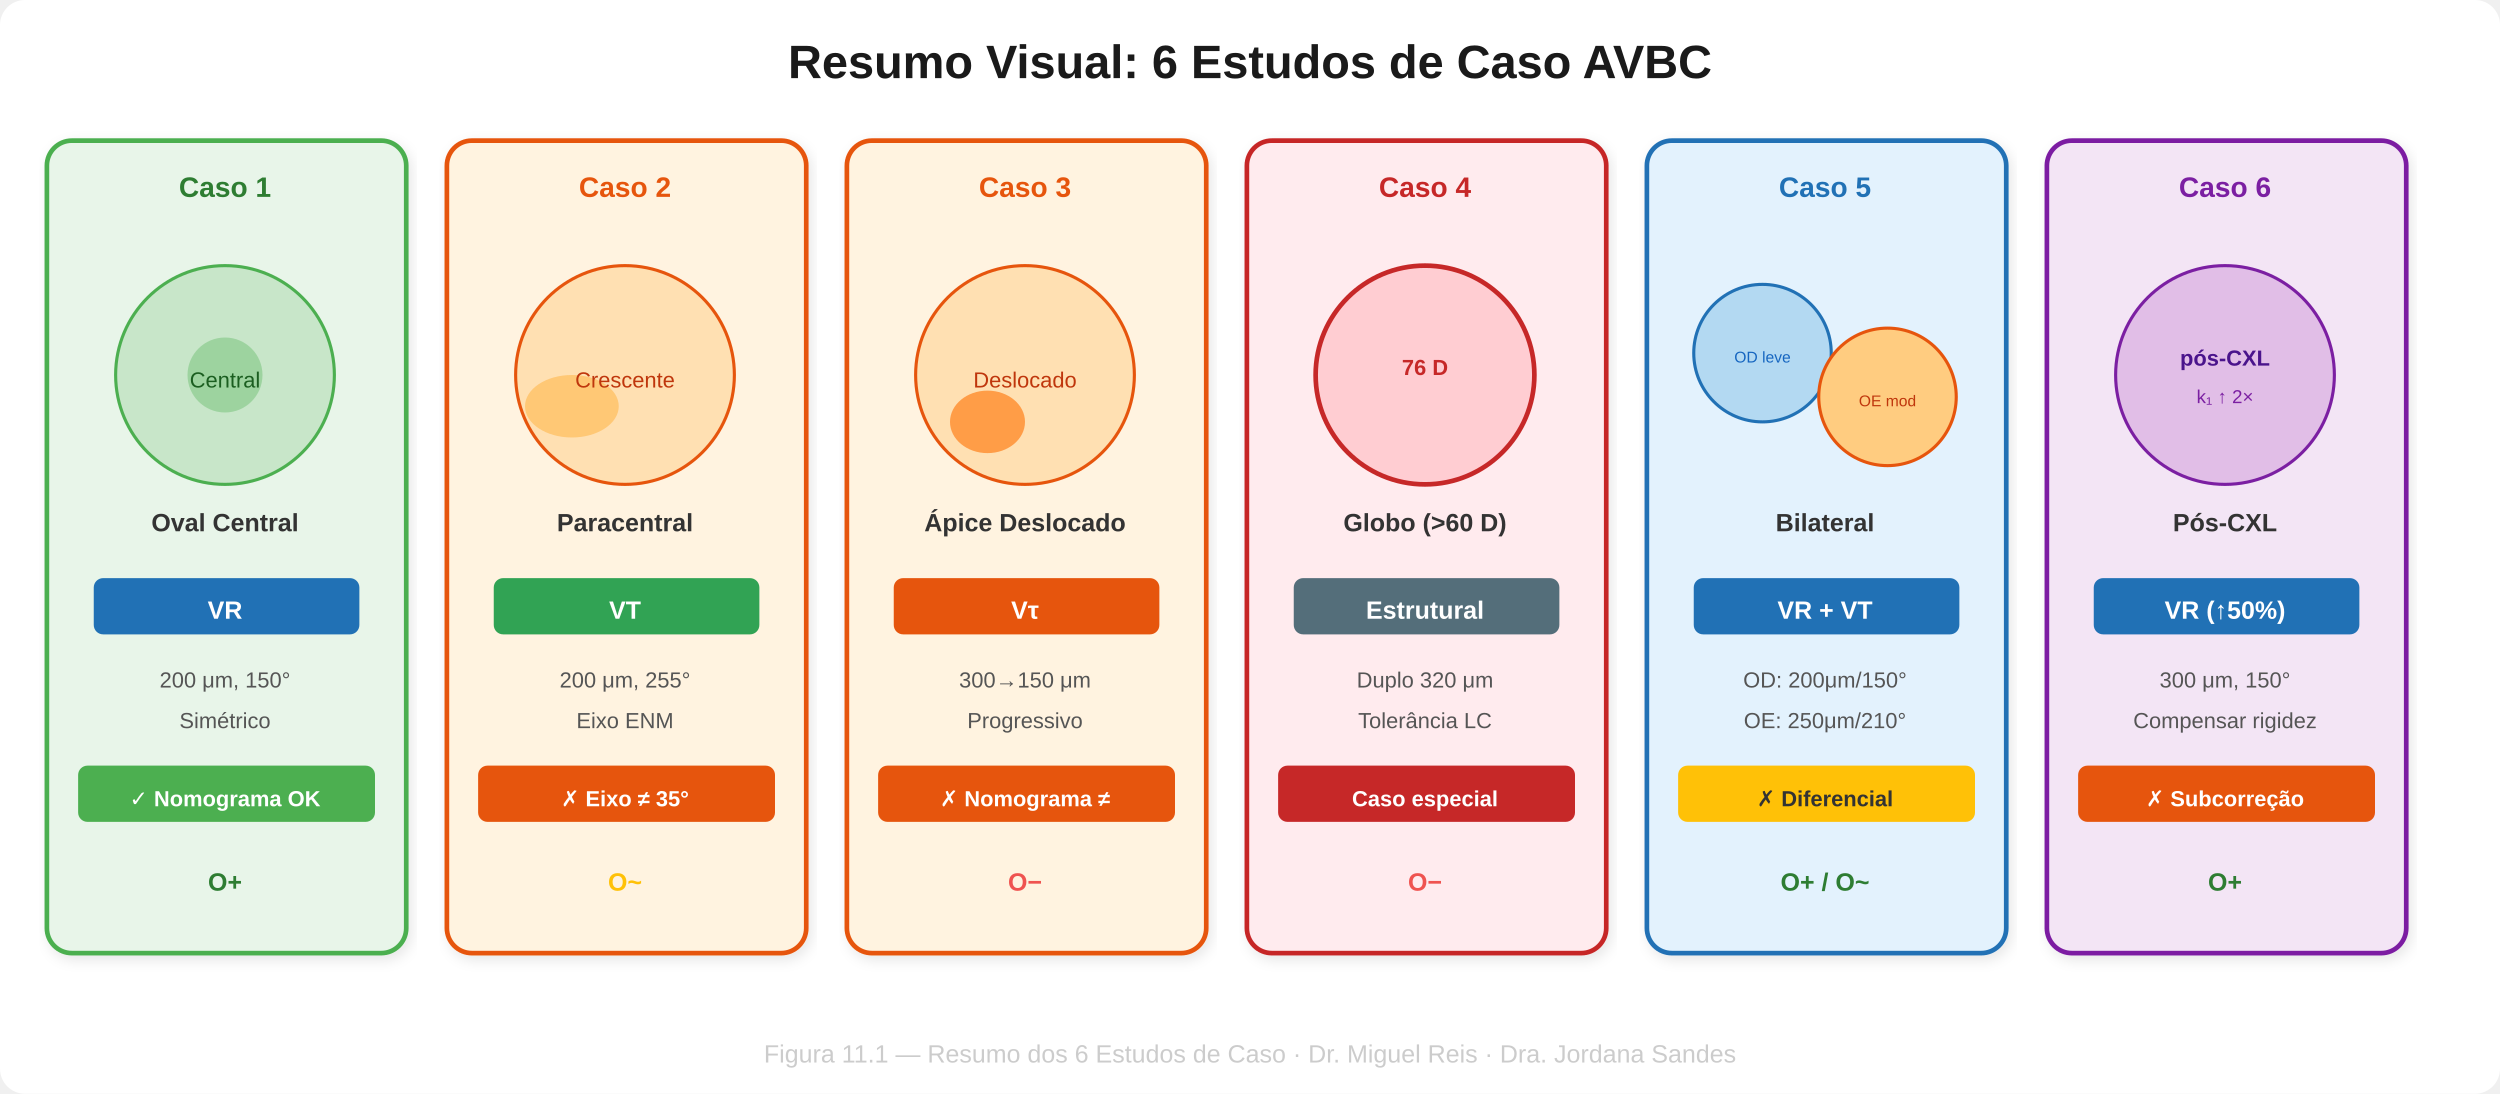
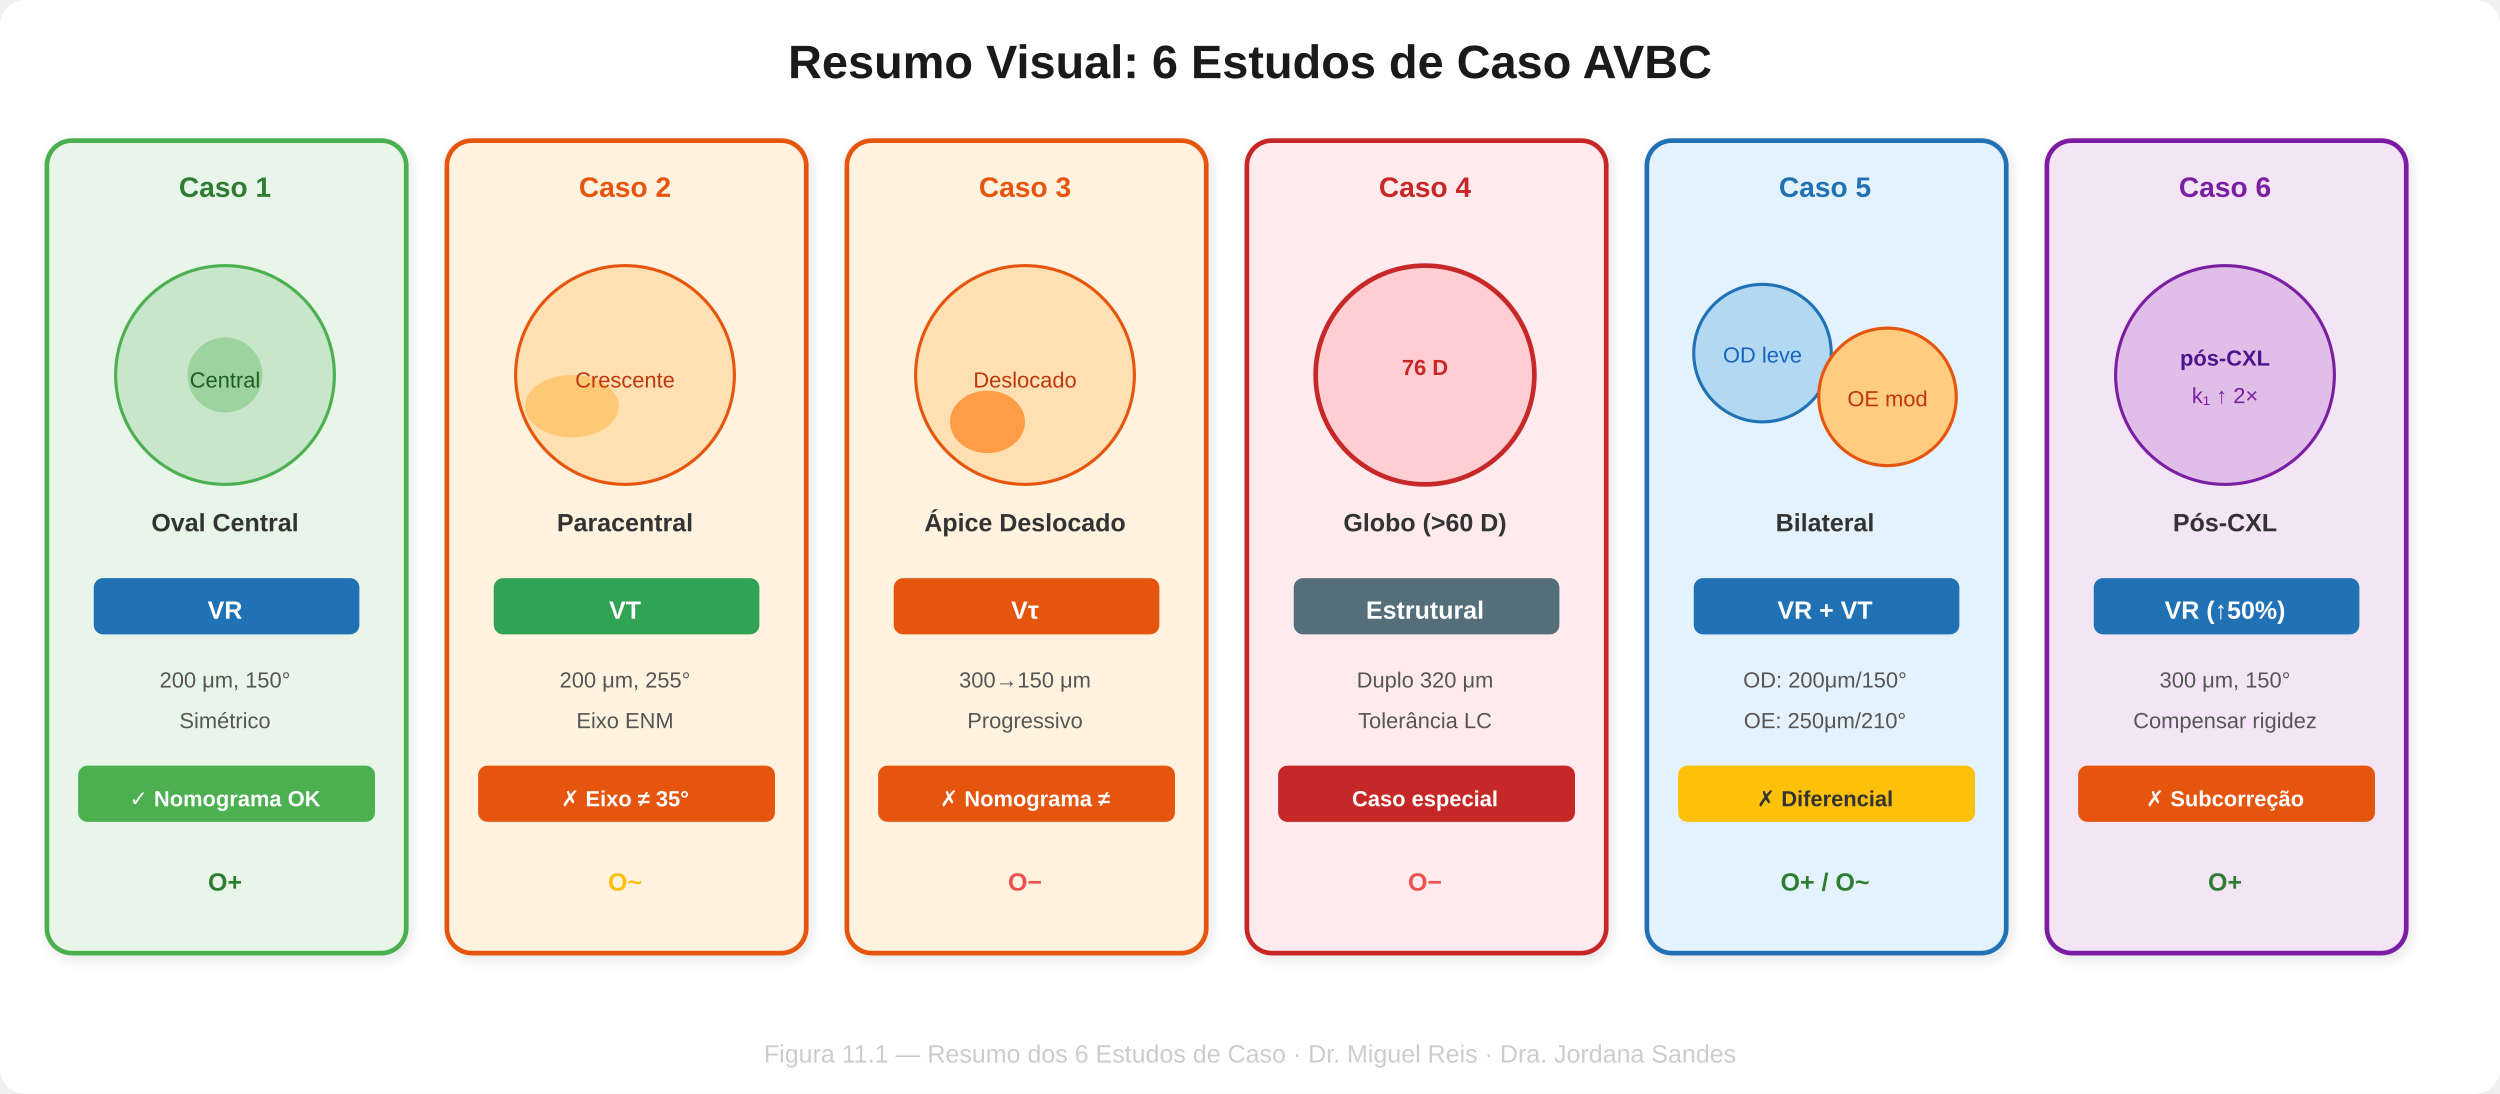
<svg xmlns="http://www.w3.org/2000/svg" viewBox="0 0 800 350" font-family="Arial, Helvetica, sans-serif">
  <defs>
    <filter id="ds" x="-3%" y="-3%" width="106%" height="106%">
      <feDropShadow dx="1" dy="1.5" stdDeviation="2" flood-opacity="0.1" />
    </filter>
  </defs>
  <rect width="800" height="350" fill="white" rx="8" />
  <text x="400" y="25" text-anchor="middle" font-size="15" font-weight="bold" fill="#1a1a1a">Resumo Visual: 6 Estudos de Caso AVBC</text>
  <g transform="translate(15, 45)">
    <rect width="115" height="260" rx="8" fill="#E8F5E9" stroke="#4CAF50" stroke-width="1.5" filter="url(#ds)" />
    <text x="57" y="18" text-anchor="middle" font-size="9" font-weight="bold" fill="#2E7D32">Caso 1</text>
    <circle cx="57" cy="75" r="35" fill="#C8E6C9" stroke="#4CAF50" stroke-width="1" />
    <circle cx="57" cy="75" r="12" fill="#81C784" opacity="0.6" />
    <text x="57" y="79" text-anchor="middle" font-size="7" fill="#1B5E20">Central</text>
    <text x="57" y="125" text-anchor="middle" font-size="8" font-weight="bold" fill="#333">Oval Central</text>
    <rect x="15" y="140" width="85" height="18" rx="3" fill="#2171B5" />
    <text x="57" y="153" text-anchor="middle" font-size="8" fill="white" font-weight="bold">VR</text>
    <text x="57" y="175" text-anchor="middle" font-size="7" fill="#555">200 μm, 150°</text>
    <text x="57" y="188" text-anchor="middle" font-size="7" fill="#555">Simétrico</text>
    <rect x="10" y="200" width="95" height="18" rx="3" fill="#4CAF50" />
    <text x="57" y="213" text-anchor="middle" font-size="7" fill="white" font-weight="bold">✓ Nomograma OK</text>
    <text x="57" y="240" text-anchor="middle" font-size="8" fill="#2E7D32" font-weight="bold">O+</text>
  </g>
  <g transform="translate(143, 45)">
    <rect width="115" height="260" rx="8" fill="#FFF3E0" stroke="#E6550D" stroke-width="1.5" filter="url(#ds)" />
    <text x="57" y="18" text-anchor="middle" font-size="9" font-weight="bold" fill="#E6550D">Caso 2</text>
    <circle cx="57" cy="75" r="35" fill="#FFE0B2" stroke="#E6550D" stroke-width="1" />
    <ellipse cx="40" cy="85" rx="15" ry="10" fill="#FFB74D" opacity="0.6" />
    <text x="57" y="79" text-anchor="middle" font-size="7" fill="#BF360C">Crescente</text>
    <text x="57" y="125" text-anchor="middle" font-size="8" font-weight="bold" fill="#333">Paracentral</text>
    <rect x="15" y="140" width="85" height="18" rx="3" fill="#31A354" />
    <text x="57" y="153" text-anchor="middle" font-size="8" fill="white" font-weight="bold">VT</text>
    <text x="57" y="175" text-anchor="middle" font-size="7" fill="#555">200 μm, 255°</text>
    <text x="57" y="188" text-anchor="middle" font-size="7" fill="#555">Eixo ENM</text>
    <rect x="10" y="200" width="95" height="18" rx="3" fill="#E6550D" />
    <text x="57" y="213" text-anchor="middle" font-size="7" fill="white" font-weight="bold">✗ Eixo ≠ 35°</text>
    <text x="57" y="240" text-anchor="middle" font-size="8" fill="#FFC107" font-weight="bold">O~</text>
  </g>
  <g transform="translate(271, 45)">
    <rect width="115" height="260" rx="8" fill="#FFF3E0" stroke="#E6550D" stroke-width="1.5" filter="url(#ds)" />
    <text x="57" y="18" text-anchor="middle" font-size="9" font-weight="bold" fill="#E6550D">Caso 3</text>
    <circle cx="57" cy="75" r="35" fill="#FFE0B2" stroke="#E6550D" stroke-width="1" />
    <ellipse cx="45" cy="90" rx="12" ry="10" fill="#FF6F00" opacity="0.6" />
    <text x="57" y="79" text-anchor="middle" font-size="7" fill="#BF360C">Deslocado</text>
    <text x="57" y="125" text-anchor="middle" font-size="8" font-weight="bold" fill="#333">Ápice Deslocado</text>
    <rect x="15" y="140" width="85" height="18" rx="3" fill="#E6550D" />
    <text x="57" y="153" text-anchor="middle" font-size="8" fill="white" font-weight="bold">Vτ</text>
    <text x="57" y="175" text-anchor="middle" font-size="7" fill="#555">300→150 μm</text>
    <text x="57" y="188" text-anchor="middle" font-size="7" fill="#555">Progressivo</text>
    <rect x="10" y="200" width="95" height="18" rx="3" fill="#E6550D" />
    <text x="57" y="213" text-anchor="middle" font-size="7" fill="white" font-weight="bold">✗ Nomograma ≠</text>
    <text x="57" y="240" text-anchor="middle" font-size="8" fill="#EF5350" font-weight="bold">O−</text>
  </g>
  <g transform="translate(399, 45)">
    <rect width="115" height="260" rx="8" fill="#FFEBEE" stroke="#C62828" stroke-width="1.5" filter="url(#ds)" />
    <text x="57" y="18" text-anchor="middle" font-size="9" font-weight="bold" fill="#C62828">Caso 4</text>
    <circle cx="57" cy="75" r="35" fill="#FFCDD2" stroke="#C62828" stroke-width="1.5" />
    <text x="57" y="75" text-anchor="middle" font-size="7" fill="#C62828" font-weight="bold">76 D</text>
    <text x="57" y="125" text-anchor="middle" font-size="8" font-weight="bold" fill="#333">Globo (&gt;60 D)</text>
    <rect x="15" y="140" width="85" height="18" rx="3" fill="#546E7A" />
    <text x="57" y="153" text-anchor="middle" font-size="8" fill="white" font-weight="bold">Estrutural</text>
    <text x="57" y="175" text-anchor="middle" font-size="7" fill="#555">Duplo 320 μm</text>
    <text x="57" y="188" text-anchor="middle" font-size="7" fill="#555">Tolerância LC</text>
    <rect x="10" y="200" width="95" height="18" rx="3" fill="#C62828" />
    <text x="57" y="213" text-anchor="middle" font-size="7" fill="white" font-weight="bold">Caso especial</text>
    <text x="57" y="240" text-anchor="middle" font-size="8" fill="#EF5350" font-weight="bold">O−</text>
  </g>
  <g transform="translate(527, 45)">
    <rect width="115" height="260" rx="8" fill="#E3F2FD" stroke="#2171B5" stroke-width="1.5" filter="url(#ds)" />
    <text x="57" y="18" text-anchor="middle" font-size="9" font-weight="bold" fill="#2171B5">Caso 5</text>
    <circle cx="37" cy="68" r="22" fill="#B3D9F2" stroke="#2171B5" stroke-width="1" />
    <circle cx="77" cy="82" r="22" fill="#FFCC80" stroke="#E6550D" stroke-width="1" />
-     <text x="37" y="71" text-anchor="middle" font-size="5" fill="#1565C0">OD leve</text>
-     <text x="77" y="85" text-anchor="middle" font-size="5" fill="#BF360C">OE mod</text>
+     <text x="37" y="71" text-anchor="middle" font-size="7" fill="#1565C0">OD leve</text>
+     <text x="77" y="85" text-anchor="middle" font-size="7" fill="#BF360C">OE mod</text>
    <text x="57" y="125" text-anchor="middle" font-size="8" font-weight="bold" fill="#333">Bilateral</text>
    <rect x="15" y="140" width="85" height="18" rx="3" fill="#2171B5" />
    <text x="57" y="153" text-anchor="middle" font-size="8" fill="white" font-weight="bold">VR + VT</text>
    <text x="57" y="175" text-anchor="middle" font-size="7" fill="#555">OD: 200μm/150°</text>
    <text x="57" y="188" text-anchor="middle" font-size="7" fill="#555">OE: 250μm/210°</text>
    <rect x="10" y="200" width="95" height="18" rx="3" fill="#FFC107" />
    <text x="57" y="213" text-anchor="middle" font-size="7" fill="#333" font-weight="bold">✗ Diferencial</text>
    <text x="57" y="240" text-anchor="middle" font-size="8" fill="#2E7D32" font-weight="bold">O+ / O~</text>
  </g>
  <g transform="translate(655, 45)">
    <rect width="115" height="260" rx="8" fill="#F3E5F5" stroke="#7B1FA2" stroke-width="1.5" filter="url(#ds)" />
    <text x="57" y="18" text-anchor="middle" font-size="9" font-weight="bold" fill="#7B1FA2">Caso 6</text>
    <circle cx="57" cy="75" r="35" fill="#E1BEE7" stroke="#7B1FA2" stroke-width="1" />
    <text x="57" y="72" text-anchor="middle" font-size="7" fill="#4A148C" font-weight="bold">pós-CXL</text>
-     <text x="57" y="84" text-anchor="middle" font-size="6" fill="#7B1FA2">k₁ ↑ 2×</text>
+     <text x="57" y="84" text-anchor="middle" font-size="7" fill="#7B1FA2">k₁ ↑ 2×</text>
    <text x="57" y="125" text-anchor="middle" font-size="8" font-weight="bold" fill="#333">Pós-CXL</text>
    <rect x="15" y="140" width="85" height="18" rx="3" fill="#2171B5" />
    <text x="57" y="153" text-anchor="middle" font-size="8" fill="white" font-weight="bold">VR (↑50%)</text>
    <text x="57" y="175" text-anchor="middle" font-size="7" fill="#555">300 μm, 150°</text>
    <text x="57" y="188" text-anchor="middle" font-size="7" fill="#555">Compensar rigidez</text>
    <rect x="10" y="200" width="95" height="18" rx="3" fill="#E6550D" />
    <text x="57" y="213" text-anchor="middle" font-size="7" fill="white" font-weight="bold">✗ Subcorreção</text>
    <text x="57" y="240" text-anchor="middle" font-size="8" fill="#2E7D32" font-weight="bold">O+</text>
  </g>
  <text x="400" y="340" text-anchor="middle" font-size="8" fill="#CCC">Figura 11.1 — Resumo dos 6 Estudos de Caso · Dr. Miguel Reis · Dra. Jordana Sandes</text>
</svg>
